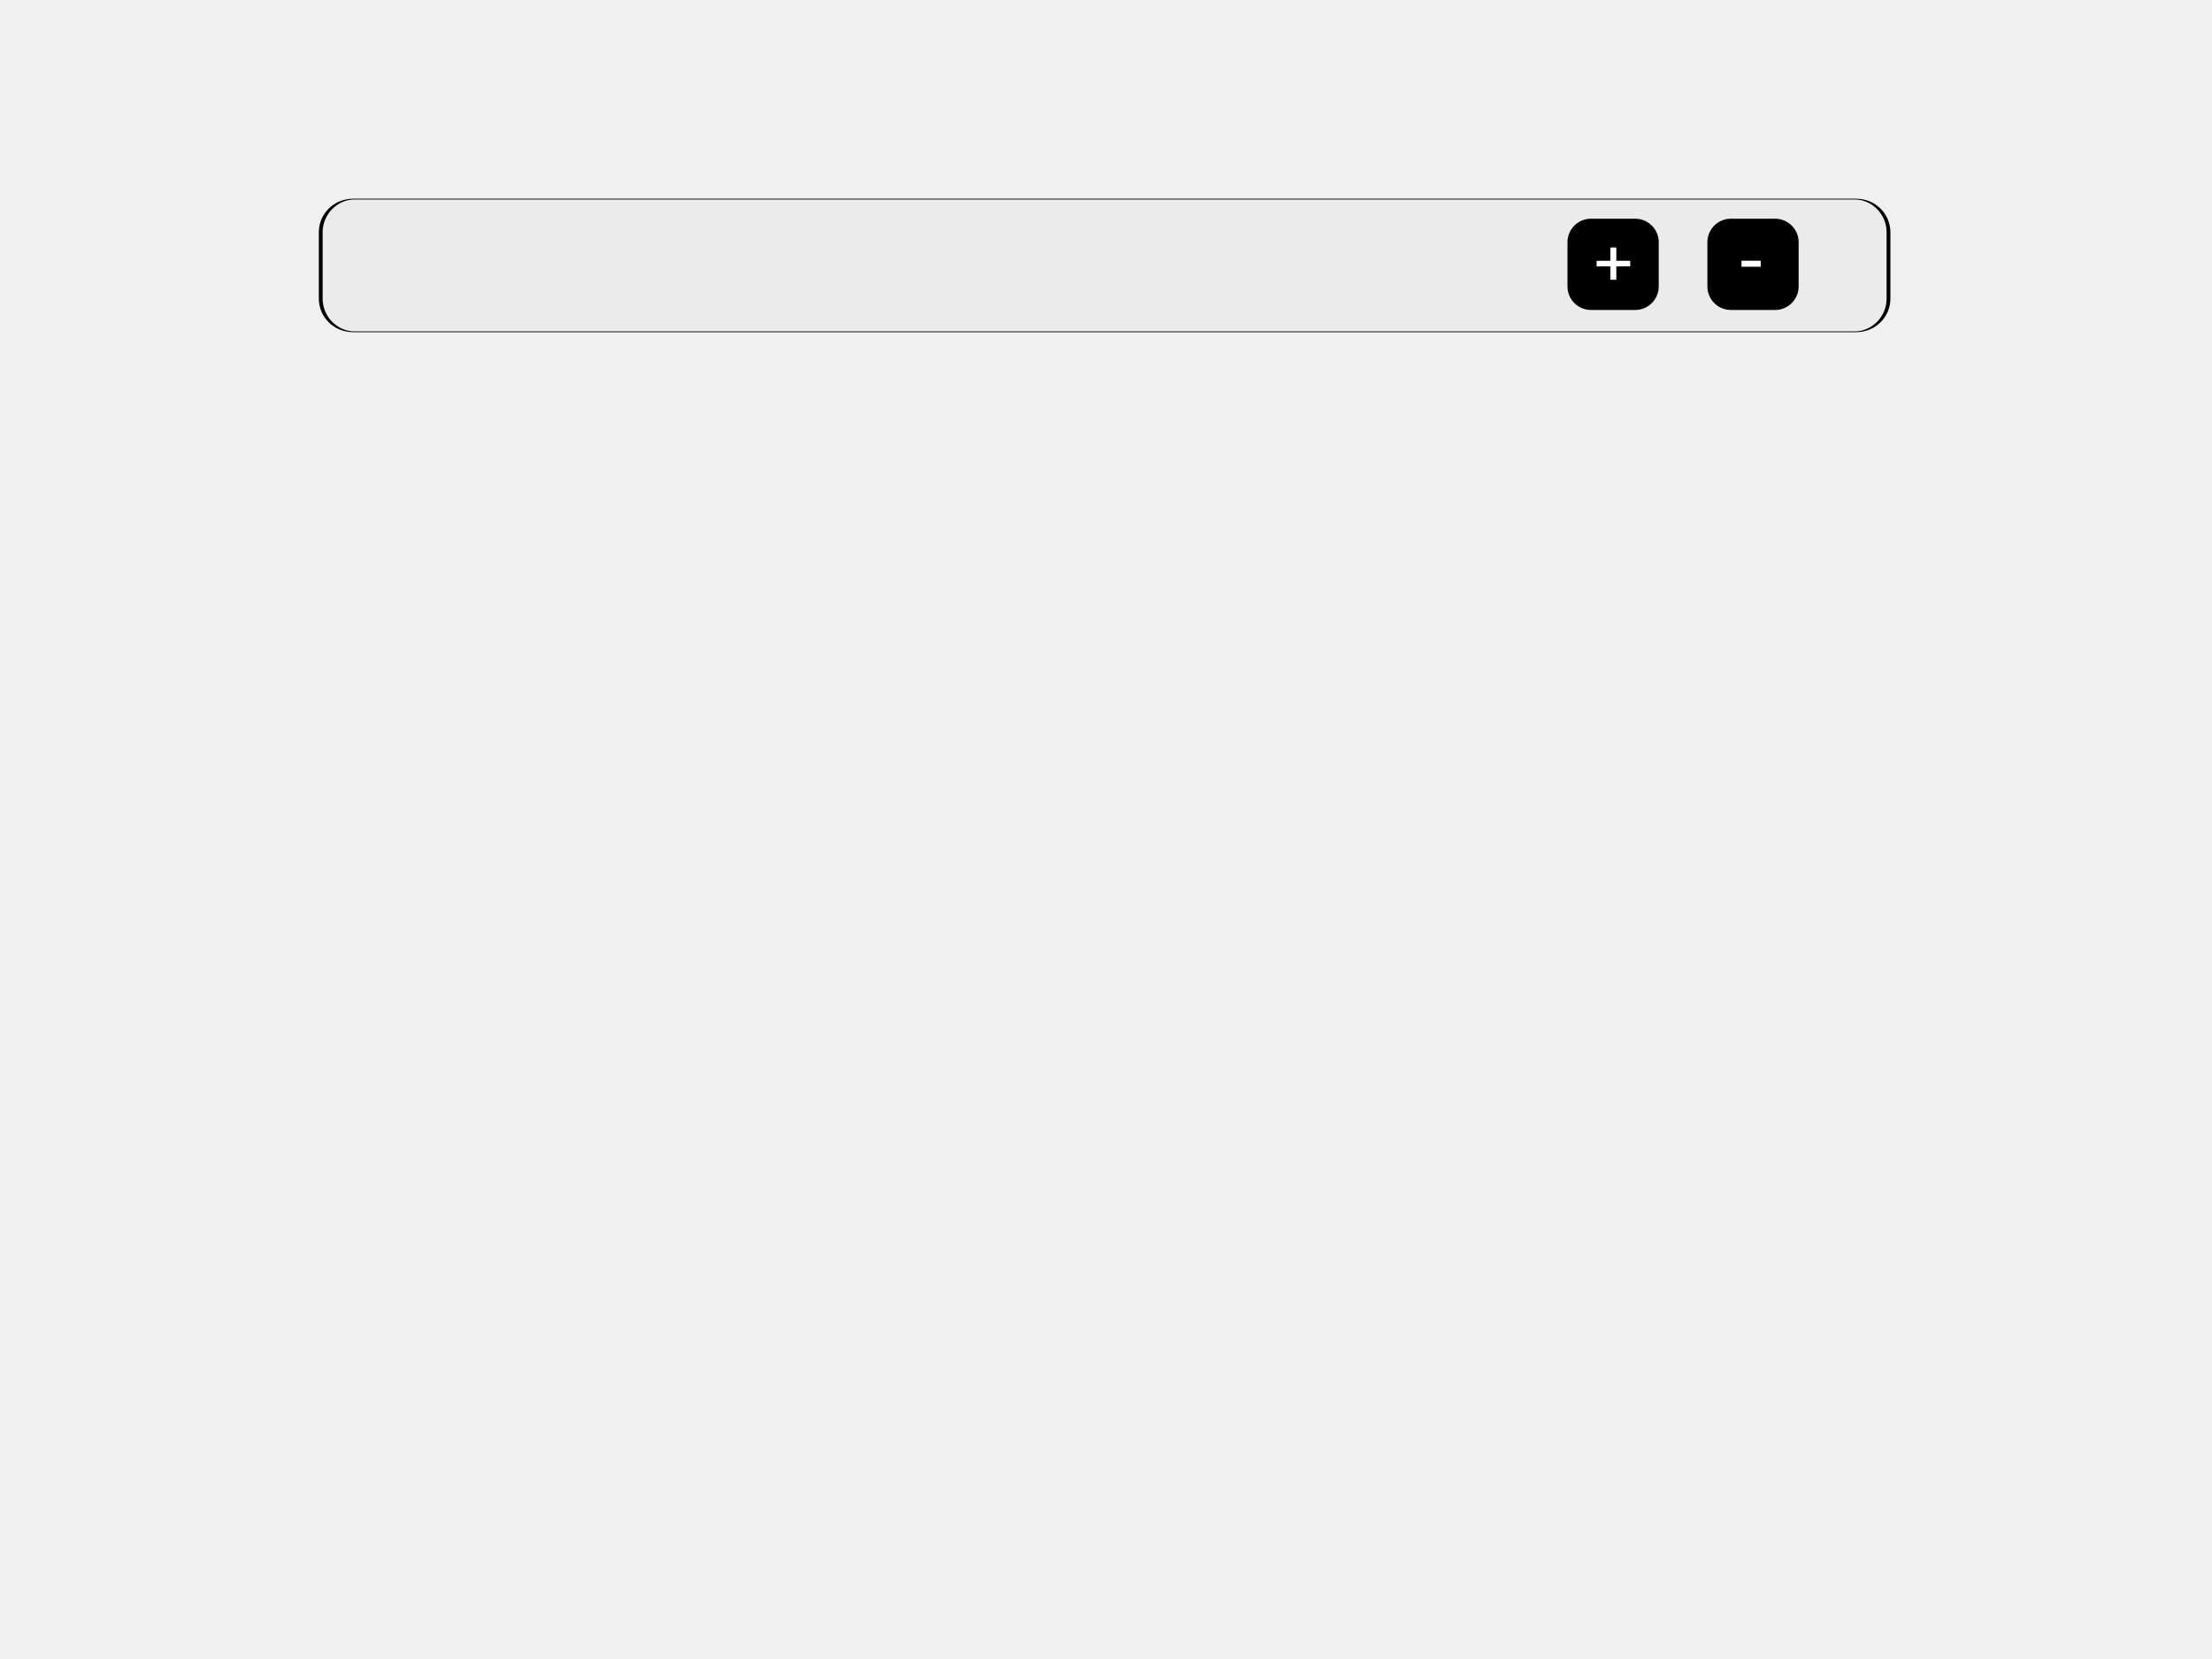
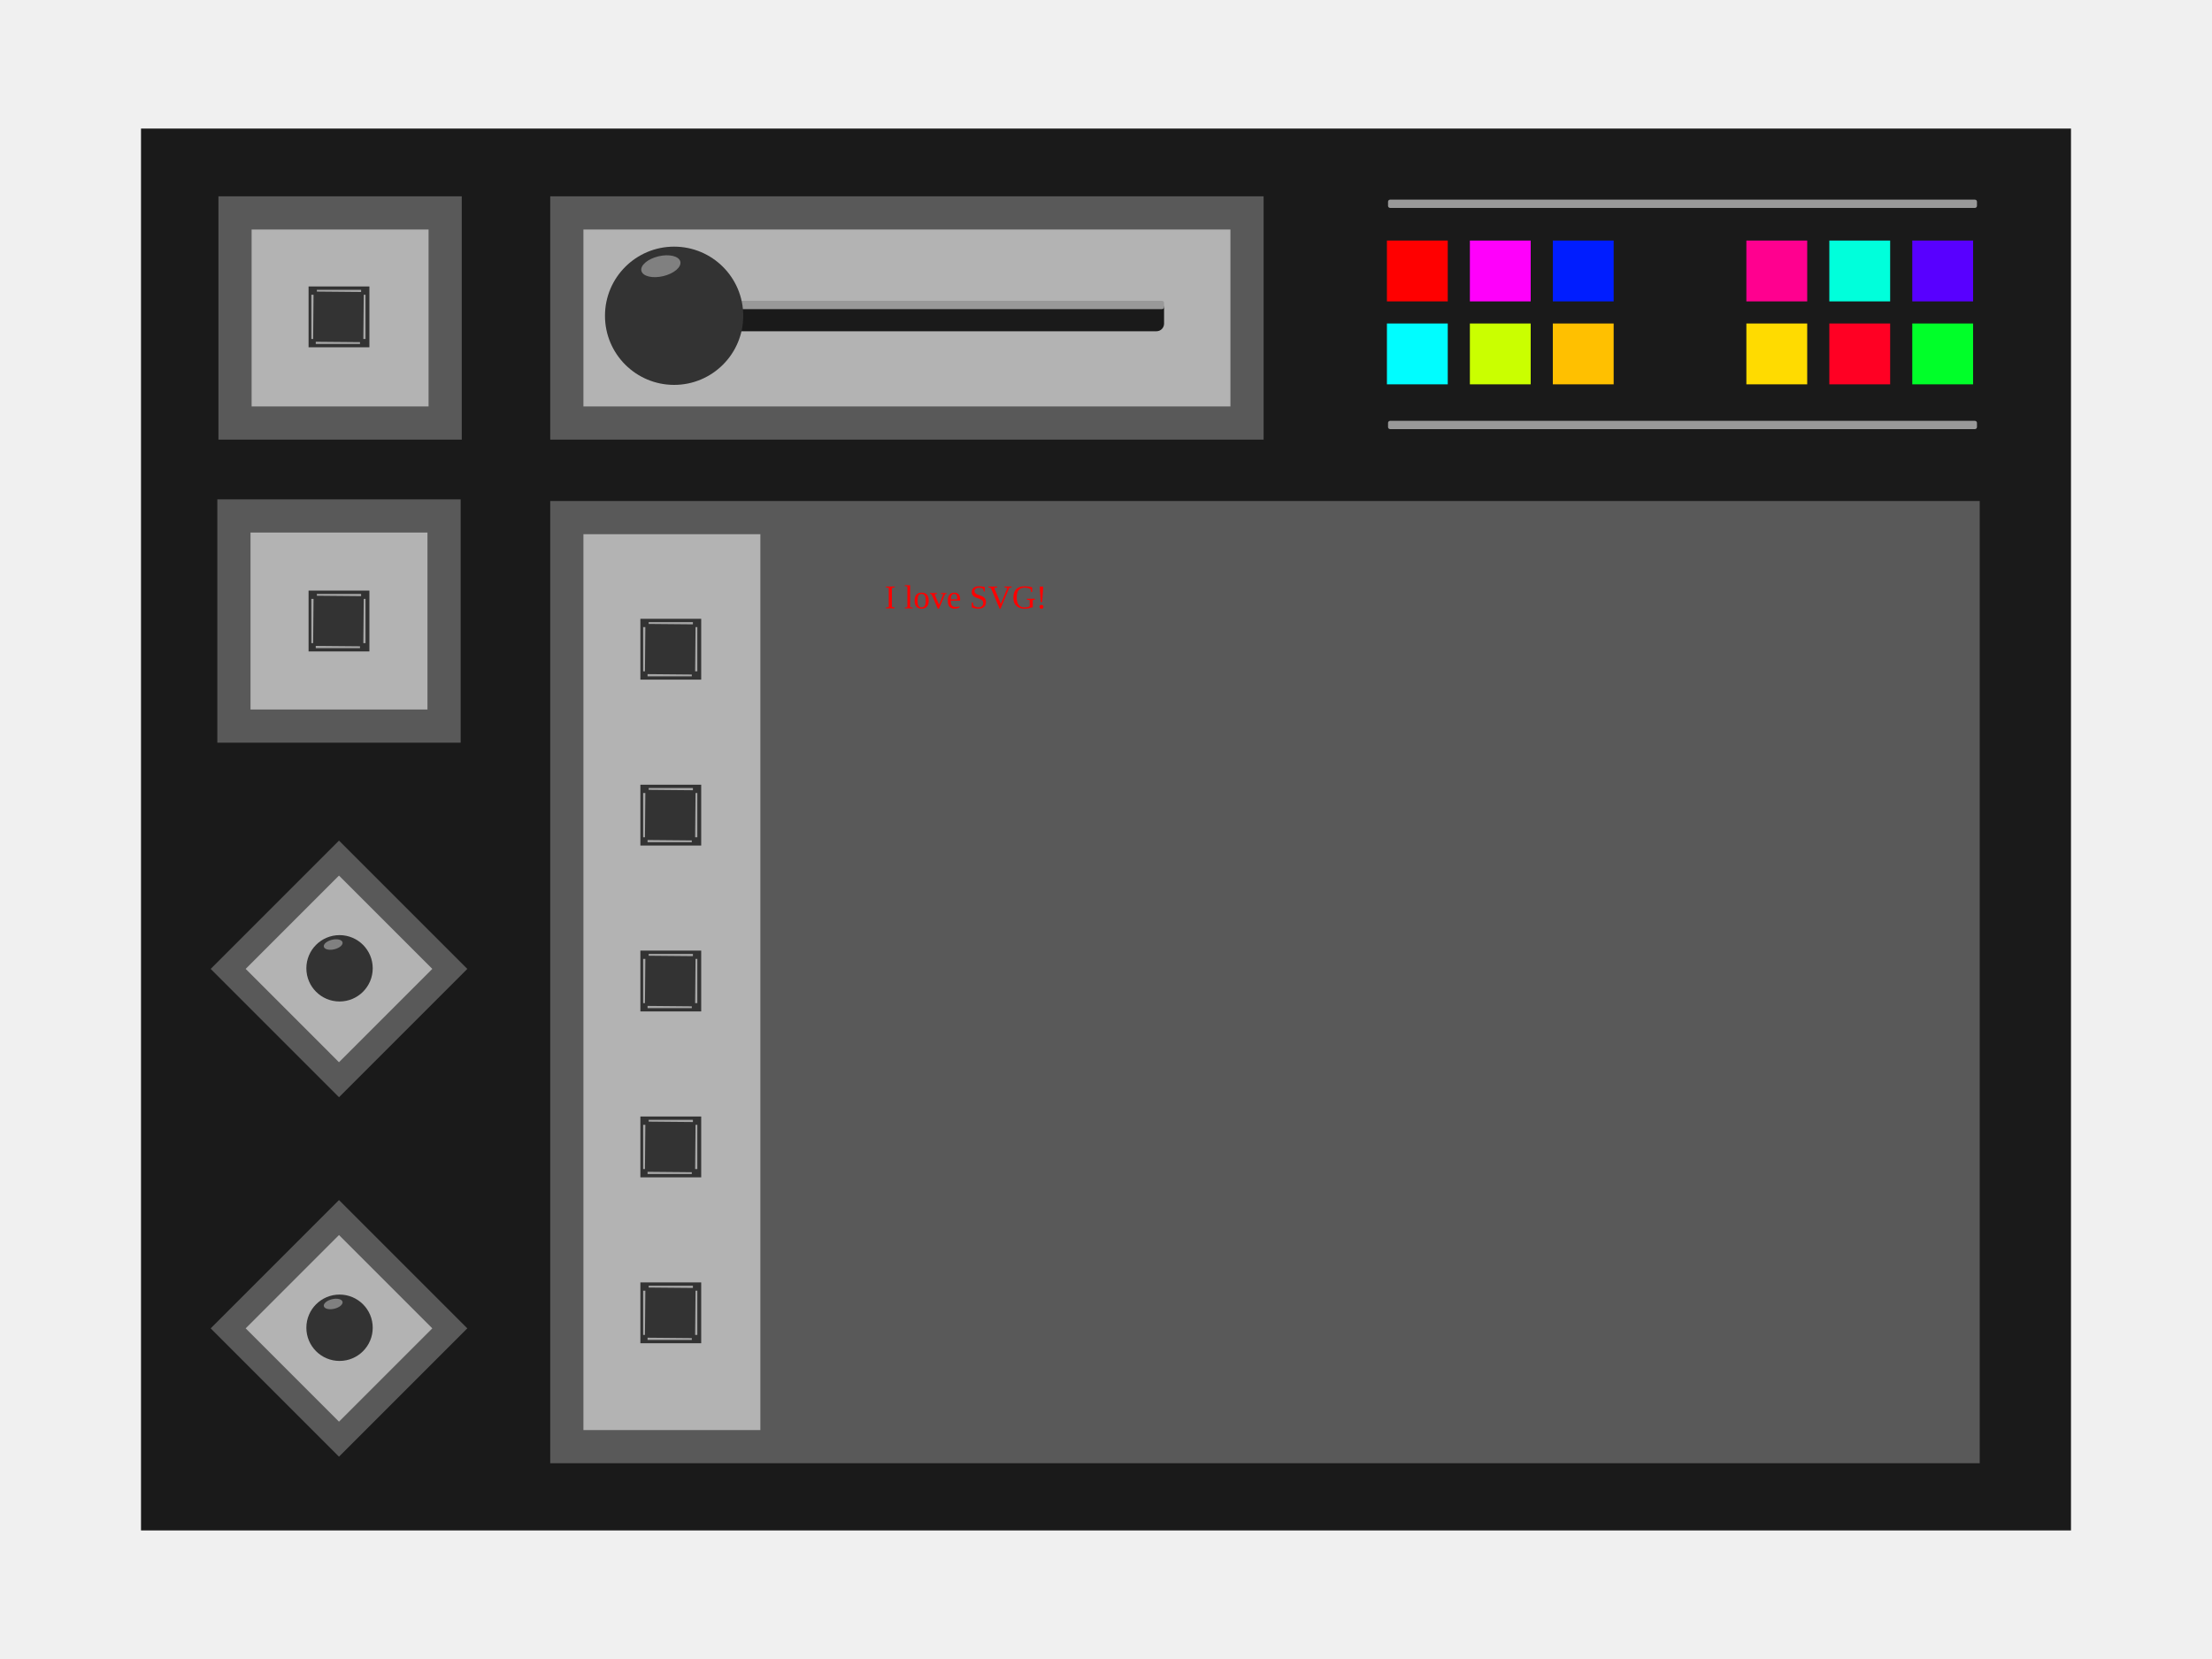
- <svg xmlns="http://www.w3.org/2000/svg" width="100%" height="100%" viewBox="0 0 800 600" version="1.1" xml:space="preserve" style="fill-rule:evenodd;clip-rule:evenodd;stroke-linecap:round;stroke-linejoin:round;stroke-miterlimit:1.5;">
-   <g transform="matrix(1,0,0,0.215247,0,56.5022)">
-     <path d="M683,127.75C683,96.981 677.623,72 671,72L128,72C121.377,72 116,96.981 116,127.75L116,239.25C116,270.019 121.377,295 128,295L671,295C677.623,295 683,270.019 683,239.25L683,127.75Z" style="fill:rgb(235,235,235);stroke:black;stroke-width:1.38px;" />
-   </g>
-   <g transform="matrix(1,0,0,1,200.4,-109.4)">
-     <path id="increment" d="M399,197C399,192.585 395.415,189 391,189L375,189C370.585,189 367,192.585 367,197L367,213C367,217.415 370.585,221 375,221L391,221C395.415,221 399,217.415 399,213L399,197Z" style="stroke:black;stroke-width:1px;" />
-   </g>
-   <g transform="matrix(1,0,0,1,251,-109.4)">
-     <path id="decrement" d="M399,197C399,192.585 395.415,189 391,189L375,189C370.585,189 367,192.585 367,197L367,213C367,217.415 370.585,221 375,221L391,221C395.415,221 399,217.415 399,213L399,197Z" style="stroke:black;stroke-width:1px;" />
-   </g>
-   <g transform="matrix(25.7388,0,0,24.6811,575.996,104.043)">
-     <path d="M0.25,-0.116L0.25,-0.312L0.056,-0.312L0.056,-0.394L0.25,-0.394L0.25,-0.589L0.333,-0.589L0.333,-0.394L0.528,-0.394L0.528,-0.312L0.333,-0.312L0.333,-0.116L0.25,-0.116Z" style="fill:white;fill-rule:nonzero;" />
-   </g>
-   <g transform="matrix(25.7388,0,0,24.6811,629.015,101.775)">
-     <rect x="0.032" y="-0.303" width="0.27" height="0.088" style="fill:white;fill-rule:nonzero;" />
-   </g>
+ <svg xmlns="http://www.w3.org/2000/svg" width="100%" height="100%" viewBox="0 0 800 600" version="1.1" xml:space="preserve" style="fill-rule:evenodd;clip-rule:evenodd;stroke-linejoin:round;stroke-miterlimit:2;">
+   <g transform="matrix(1,0,0,1,-4,22.5)">
+     <rect x="55" y="24" width="698" height="507" style="fill:rgb(26,26,26);" />
+   </g>
+   <rect x="79" y="71" width="88" height="88" style="fill:rgb(89,89,89);" />
+   <g transform="matrix(0.727273,0,0,0.727273,33.5455,31.3636)">
+     <rect x="79" y="71" width="88" height="88" style="fill:rgb(179,179,179);" />
+   </g>
+   <g transform="matrix(1,0,0,1,120,0)">
+     <rect x="79" y="71" width="258" height="88" style="fill:rgb(89,89,89);" />
+   </g>
+   <g transform="matrix(0.727273,0,0,0.727273,153.545,31.3636)">
+     <rect x="79" y="71" width="321.75" height="88" style="fill:rgb(179,179,179);" />
+   </g>
+   <g transform="matrix(1.01705,0,0,0.6875,-4.125,35.925)">
+     <path d="M418,110C418,107.792 416.788,106 415.296,106L244.704,106C243.212,106 242,107.792 242,110L242,118C242,120.208 243.212,122 244.704,122L415.296,122C416.788,122 418,120.208 418,118L418,110Z" style="fill:rgb(26,26,26);" />
+   </g>
+   <g transform="matrix(1.01705,0,0,0.1875,-4.125,88.925)">
+     <path d="M418,110C418,107.792 417.67,106 417.263,106L242.737,106C242.33,106 242,107.792 242,110L242,118C242,120.208 242.33,122 242.737,122L417.263,122C417.67,122 418,120.208 418,118L418,110Z" style="fill:rgb(153,153,153);" />
+   </g>
+   <g transform="matrix(1.03651,0,0,0.1875,281.739,132.325)">
+     <path d="M418,110C418,107.792 417.67,106 417.263,106L213.24,106C212.833,106 212.503,107.792 212.503,110L212.503,118C212.503,120.208 212.833,122 213.24,122L417.263,122C417.67,122 418,120.208 418,118L418,110Z" style="fill:rgb(153,153,153);" />
+   </g>
+   <g transform="matrix(1.03651,0,0,0.1875,281.739,52.325)">
+     <path d="M418,110C418,107.792 417.67,106 417.263,106L213.24,106C212.833,106 212.503,107.792 212.503,110L212.503,118C212.503,120.208 212.833,122 213.24,122L417.263,122C417.67,122 418,120.208 418,118L418,110Z" style="fill:rgb(153,153,153);" />
+   </g>
+   <g transform="matrix(6.12323e-17,1,-1,6.12323e-17,237.6,101.6)">
+     <rect x="79" y="71" width="88" height="88" style="fill:rgb(89,89,89);" />
+   </g>
+   <g transform="matrix(4.45326e-17,0.727273,-0.727273,4.45326e-17,206.236,135.145)">
+     <rect x="79" y="71" width="88" height="88" style="fill:rgb(179,179,179);" />
+   </g>
+   <g transform="matrix(0.527353,0.527353,-0.527353,0.527353,118.381,224.908)">
+     <rect x="79" y="71" width="88" height="88" style="fill:rgb(89,89,89);" />
+   </g>
+   <g transform="matrix(0.383529,0.383529,-0.383529,0.383529,119.532,259.138)">
+     <rect x="79" y="71" width="88" height="88" style="fill:rgb(179,179,179);" />
+   </g>
+   <g transform="matrix(0.527353,0.527353,-0.527353,0.527353,118.381,354.908)">
+     <rect x="79" y="71" width="88" height="88" style="fill:rgb(89,89,89);" />
+   </g>
+   <g transform="matrix(0.383529,0.383529,-0.383529,0.383529,119.532,389.138)">
+     <rect x="79" y="71" width="88" height="88" style="fill:rgb(179,179,179);" />
+   </g>
+   <g transform="matrix(6.12323e-17,1,-5.875,3.5974e-16,1133.12,102.2)">
+     <rect x="79" y="71" width="348" height="88" style="fill:rgb(89,89,89);" />
+   </g>
+   <g transform="matrix(4.45326e-17,0.727273,-0.727273,4.45326e-17,326.636,135.745)">
+     <rect x="79" y="71" width="445.5" height="88" style="fill:rgb(179,179,179);" />
+   </g>
+   <g transform="matrix(0.727273,0,0,0.727273,113.709,136.745)">
+     <circle cx="12.5" cy="293.5" r="16.5" style="fill:rgb(51,51,51);" />
+   </g>
+   <g transform="matrix(0.204822,-0.0485163,0.0247187,0.104355,110.685,311.578)">
+     <circle cx="12.5" cy="293.5" r="16.5" style="fill:rgb(128,128,128);" />
+   </g>
+   <g transform="matrix(1.51515,0,0,1.51515,224.861,-330.497)">
+     <circle cx="12.5" cy="293.5" r="16.5" style="fill:rgb(51,51,51);" />
+   </g>
+   <g transform="matrix(0.426712,-0.101076,0.0514974,0.217407,218.56,33.7379)">
+     <circle cx="12.5" cy="293.5" r="16.5" style="fill:rgb(128,128,128);" />
+   </g>
+   <g transform="matrix(0.727273,0,0,0.727273,113.709,266.745)">
+     <circle cx="12.5" cy="293.5" r="16.5" style="fill:rgb(51,51,51);" />
+   </g>
+   <g transform="matrix(0.204822,-0.0485163,0.0247187,0.104355,110.685,441.578)">
+     <circle cx="12.5" cy="293.5" r="16.5" style="fill:rgb(128,128,128);" />
+   </g>
+   <g transform="matrix(1,0,0,1,1.6,1.6)">
+     <rect id="decrement" x="110" y="212" width="22" height="22" style="fill:rgb(51,51,51);" />
+   </g>
+   <g transform="matrix(0.123967,0,0,0.8,98.9636,45.4)">
+     <path d="M116.453,214L110,214L110,234L115.28,234L116.453,214Z" style="fill:rgb(166,166,166);" />
+   </g>
+   <g transform="matrix(6.93889e-18,0.123967,-0.8,5.55112e-17,301.8,201.164)">
+     <path d="M116.453,214L110,214L110,234L115.28,234L116.453,214Z" style="fill:rgb(166,166,166);" />
+   </g>
+   <g transform="matrix(-0.123967,-1.51816e-17,9.79717e-17,-0.8,145.836,403.8)">
+     <path d="M116.453,214L110,214L110,234L115.28,234L116.453,214Z" style="fill:rgb(166,166,166);" />
+   </g>
+   <g transform="matrix(8.24268e-18,-0.123967,0.8,4.24606e-17,-57,248.036)">
+     <path d="M116.453,214L110,214L110,234L115.28,234L116.453,214Z" style="fill:rgb(166,166,166);" />
+   </g>
+   <g transform="matrix(1,0,0,1,121.6,11.8)">
+     <rect x="110" y="212" width="22" height="22" style="fill:rgb(51,51,51);" />
+   </g>
+   <g transform="matrix(0.123967,0,0,0.8,218.964,55.6)">
+     <path d="M116.453,214L110,214L110,234L115.28,234L116.453,214Z" style="fill:rgb(166,166,166);" />
+   </g>
+   <g transform="matrix(6.93889e-18,0.123967,-0.8,5.55112e-17,421.8,211.364)">
+     <path d="M116.453,214L110,214L110,234L115.28,234L116.453,214Z" style="fill:rgb(166,166,166);" />
+   </g>
+   <g transform="matrix(-0.123967,-1.51816e-17,9.79717e-17,-0.8,265.836,414)">
+     <path d="M116.453,214L110,214L110,234L115.28,234L116.453,214Z" style="fill:rgb(166,166,166);" />
+   </g>
+   <g transform="matrix(8.24268e-18,-0.123967,0.8,4.24606e-17,63,258.236)">
+     <path d="M116.453,214L110,214L110,234L115.28,234L116.453,214Z" style="fill:rgb(166,166,166);" />
+   </g>
+   <g transform="matrix(1,0,0,1,121.6,71.8)">
+     <rect x="110" y="212" width="22" height="22" style="fill:rgb(51,51,51);" />
+   </g>
+   <g transform="matrix(0.123967,0,0,0.8,218.964,115.6)">
+     <path d="M116.453,214L110,214L110,234L115.28,234L116.453,214Z" style="fill:rgb(166,166,166);" />
+   </g>
+   <g transform="matrix(6.93889e-18,0.123967,-0.8,5.55112e-17,421.8,271.364)">
+     <path d="M116.453,214L110,214L110,234L115.28,234L116.453,214Z" style="fill:rgb(166,166,166);" />
+   </g>
+   <g transform="matrix(-0.123967,-1.51816e-17,9.79717e-17,-0.8,265.836,474)">
+     <path d="M116.453,214L110,214L110,234L115.28,234L116.453,214Z" style="fill:rgb(166,166,166);" />
+   </g>
+   <g transform="matrix(8.24268e-18,-0.123967,0.8,4.24606e-17,63,318.236)">
+     <path d="M116.453,214L110,214L110,234L115.28,234L116.453,214Z" style="fill:rgb(166,166,166);" />
+   </g>
+   <g transform="matrix(1,0,0,1,121.6,131.8)">
+     <rect x="110" y="212" width="22" height="22" style="fill:rgb(51,51,51);" />
+   </g>
+   <g transform="matrix(0.123967,0,0,0.8,218.964,175.6)">
+     <path d="M116.453,214L110,214L110,234L115.28,234L116.453,214Z" style="fill:rgb(166,166,166);" />
+   </g>
+   <g transform="matrix(6.93889e-18,0.123967,-0.8,5.55112e-17,421.8,331.364)">
+     <path d="M116.453,214L110,214L110,234L115.28,234L116.453,214Z" style="fill:rgb(166,166,166);" />
+   </g>
+   <g transform="matrix(-0.123967,-1.51816e-17,9.79717e-17,-0.8,265.836,534)">
+     <path d="M116.453,214L110,214L110,234L115.28,234L116.453,214Z" style="fill:rgb(166,166,166);" />
+   </g>
+   <g transform="matrix(8.24268e-18,-0.123967,0.8,4.24606e-17,63,378.236)">
+     <path d="M116.453,214L110,214L110,234L115.28,234L116.453,214Z" style="fill:rgb(166,166,166);" />
+   </g>
+   <g transform="matrix(1,0,0,1,121.6,191.8)">
+     <rect x="110" y="212" width="22" height="22" style="fill:rgb(51,51,51);" />
+   </g>
+   <g transform="matrix(0.123967,0,0,0.8,218.964,235.6)">
+     <path d="M116.453,214L110,214L110,234L115.28,234L116.453,214Z" style="fill:rgb(166,166,166);" />
+   </g>
+   <g transform="matrix(6.93889e-18,0.123967,-0.8,5.55112e-17,421.8,391.364)">
+     <path d="M116.453,214L110,214L110,234L115.28,234L116.453,214Z" style="fill:rgb(166,166,166);" />
+   </g>
+   <g transform="matrix(-0.123967,-1.51816e-17,9.79717e-17,-0.8,265.836,594)">
+     <path d="M116.453,214L110,214L110,234L115.28,234L116.453,214Z" style="fill:rgb(166,166,166);" />
+   </g>
+   <g transform="matrix(8.24268e-18,-0.123967,0.8,4.24606e-17,63,438.236)">
+     <path d="M116.453,214L110,214L110,234L115.28,234L116.453,214Z" style="fill:rgb(166,166,166);" />
+   </g>
+   <g transform="matrix(1,0,0,1,121.6,251.8)">
+     <rect x="110" y="212" width="22" height="22" style="fill:rgb(51,51,51);" />
+   </g>
+   <g transform="matrix(0.123967,0,0,0.8,218.964,295.6)">
+     <path d="M116.453,214L110,214L110,234L115.28,234L116.453,214Z" style="fill:rgb(166,166,166);" />
+   </g>
+   <g transform="matrix(6.93889e-18,0.123967,-0.8,5.55112e-17,421.8,451.364)">
+     <path d="M116.453,214L110,214L110,234L115.28,234L116.453,214Z" style="fill:rgb(166,166,166);" />
+   </g>
+   <g transform="matrix(-0.123967,-1.51816e-17,9.79717e-17,-0.8,265.836,654)">
+     <path d="M116.453,214L110,214L110,234L115.28,234L116.453,214Z" style="fill:rgb(166,166,166);" />
+   </g>
+   <g transform="matrix(8.24268e-18,-0.123967,0.8,4.24606e-17,63,498.236)">
+     <path d="M116.453,214L110,214L110,234L115.28,234L116.453,214Z" style="fill:rgb(166,166,166);" />
+   </g>
+   <g transform="matrix(1,0,0,1,1.6,-108.4)">
+     <rect id="increment" x="110" y="212" width="22" height="22" style="fill:rgb(51,51,51);" />
+   </g>
+   <g transform="matrix(1,0,0,1,391.6,-125)">
+     <rect x="110" y="212" width="22" height="22" style="fill:rgb(255,0,0);" />
+   </g>
+   <g transform="matrix(1,0,0,1,391.6,-95)">
+     <rect x="110" y="212" width="22" height="22" style="fill:rgb(0,253,255);" />
+   </g>
+   <g transform="matrix(1,0,0,1,421.6,-125)">
+     <rect x="110" y="212" width="22" height="22" style="fill:rgb(255,0,251);" />
+   </g>
+   <g transform="matrix(1,0,0,1,421.6,-95)">
+     <rect x="110" y="212" width="22" height="22" style="fill:rgb(202,255,0);" />
+   </g>
+   <g transform="matrix(1,0,0,1,451.6,-125)">
+     <rect x="110" y="212" width="22" height="22" style="fill:rgb(0,29,255);" />
+   </g>
+   <g transform="matrix(1,0,0,1,451.6,-95)">
+     <rect x="110" y="212" width="22" height="22" style="fill:rgb(255,192,0);" />
+   </g>
+   <g transform="matrix(1,0,0,1,521.6,-125)">
+     <rect x="110" y="212" width="22" height="22" style="fill:rgb(255,0,143);" />
+   </g>
+   <g transform="matrix(1,0,0,1,521.6,-95)">
+     <rect x="110" y="212" width="22" height="22" style="fill:rgb(255,219,0);" />
+   </g>
+   <g transform="matrix(1,0,0,1,551.6,-125)">
+     <rect x="110" y="212" width="22" height="22" style="fill:rgb(0,255,219);" />
+   </g>
+   <g transform="matrix(1,0,0,1,551.6,-95)">
+     <rect x="110" y="212" width="22" height="22" style="fill:rgb(255,0,35);" />
+   </g>
+   <g transform="matrix(1,0,0,1,581.6,-125)">
+     <rect x="110" y="212" width="22" height="22" style="fill:rgb(88,0,255);" />
+   </g>
+   <g transform="matrix(1,0,0,1,581.6,-95)">
+     <rect x="110" y="212" width="22" height="22" style="fill:rgb(0,255,41);" />
+   </g>
+   <g transform="matrix(0.123967,0,0,0.8,98.9636,-64.6)">
+     <path d="M116.453,214L110,214L110,234L115.28,234L116.453,214Z" style="fill:rgb(166,166,166);" />
+   </g>
+   <g transform="matrix(6.93889e-18,0.123967,-0.8,5.55112e-17,301.8,91.1636)">
+     <path d="M116.453,214L110,214L110,234L115.28,234L116.453,214Z" style="fill:rgb(166,166,166);" />
+   </g>
+   <g transform="matrix(-0.123967,-1.51816e-17,9.79717e-17,-0.8,145.836,293.8)">
+     <path d="M116.453,214L110,214L110,234L115.28,234L116.453,214Z" style="fill:rgb(166,166,166);" />
+   </g>
+   <g transform="matrix(8.24268e-18,-0.123967,0.8,4.24606e-17,-57,138.036)">
+     <path d="M116.453,214L110,214L110,234L115.28,234L116.453,214Z" style="fill:rgb(166,166,166);" />
+   </g>
+   <text x="320" y="220" fill="red">I love SVG!</text>
</svg>
